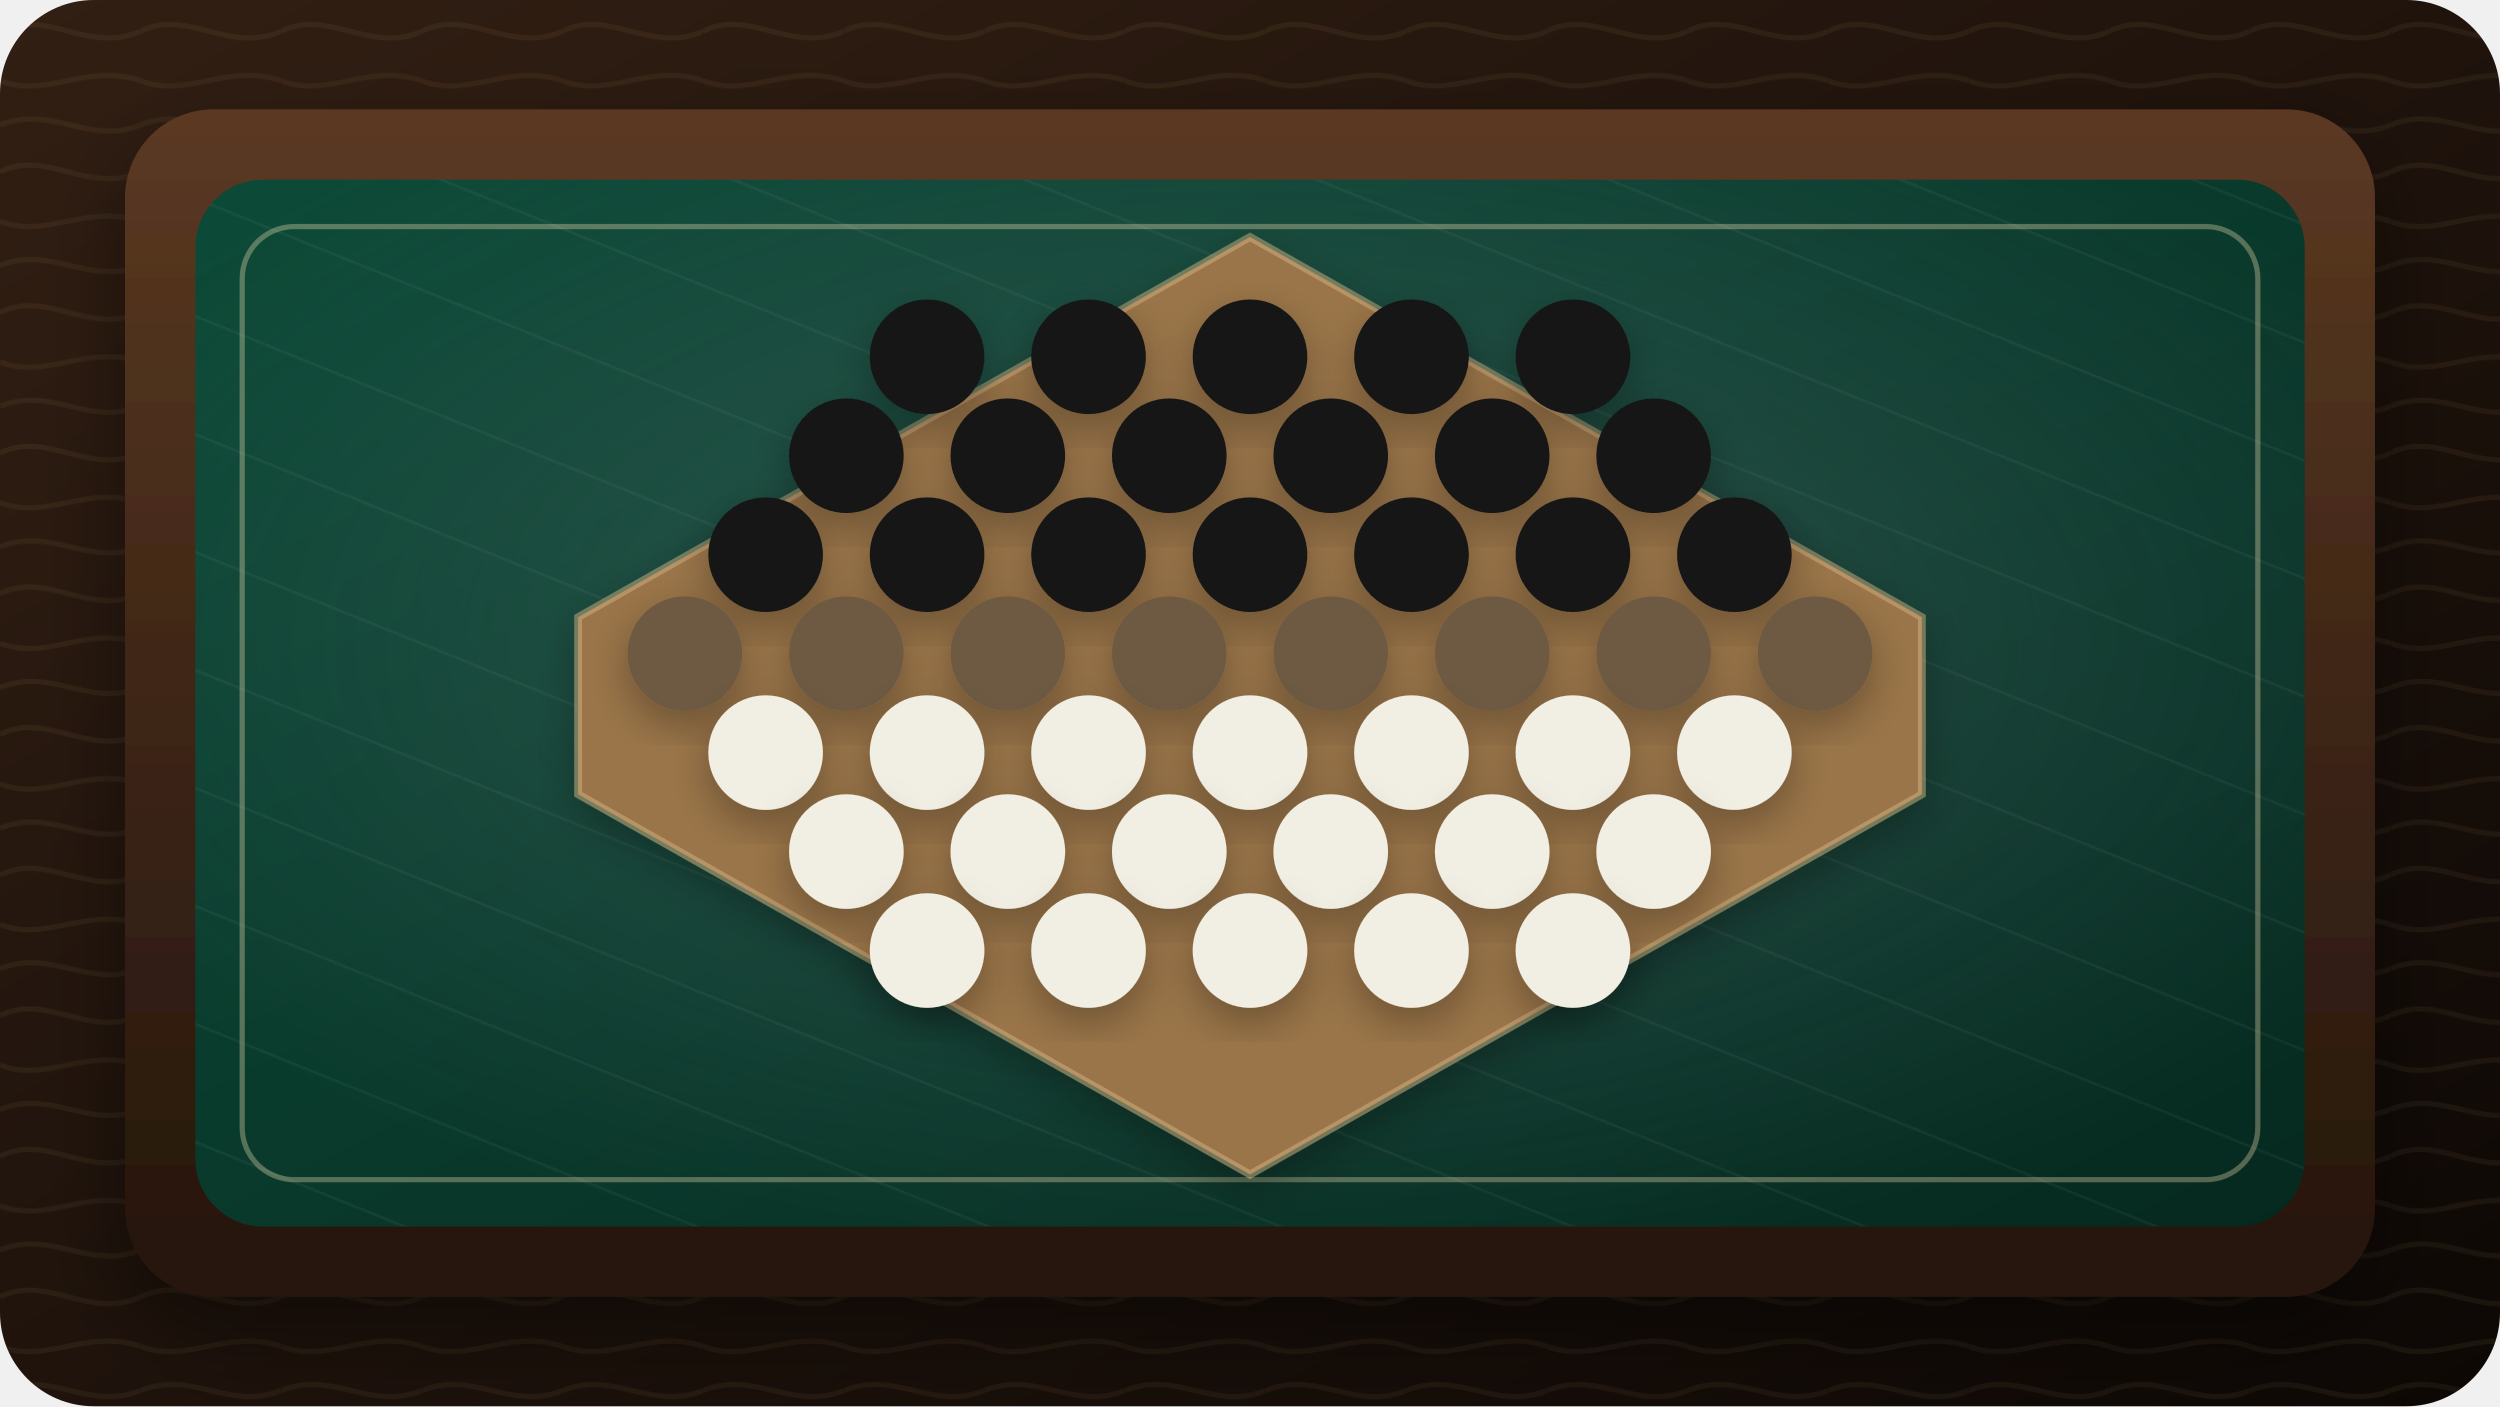
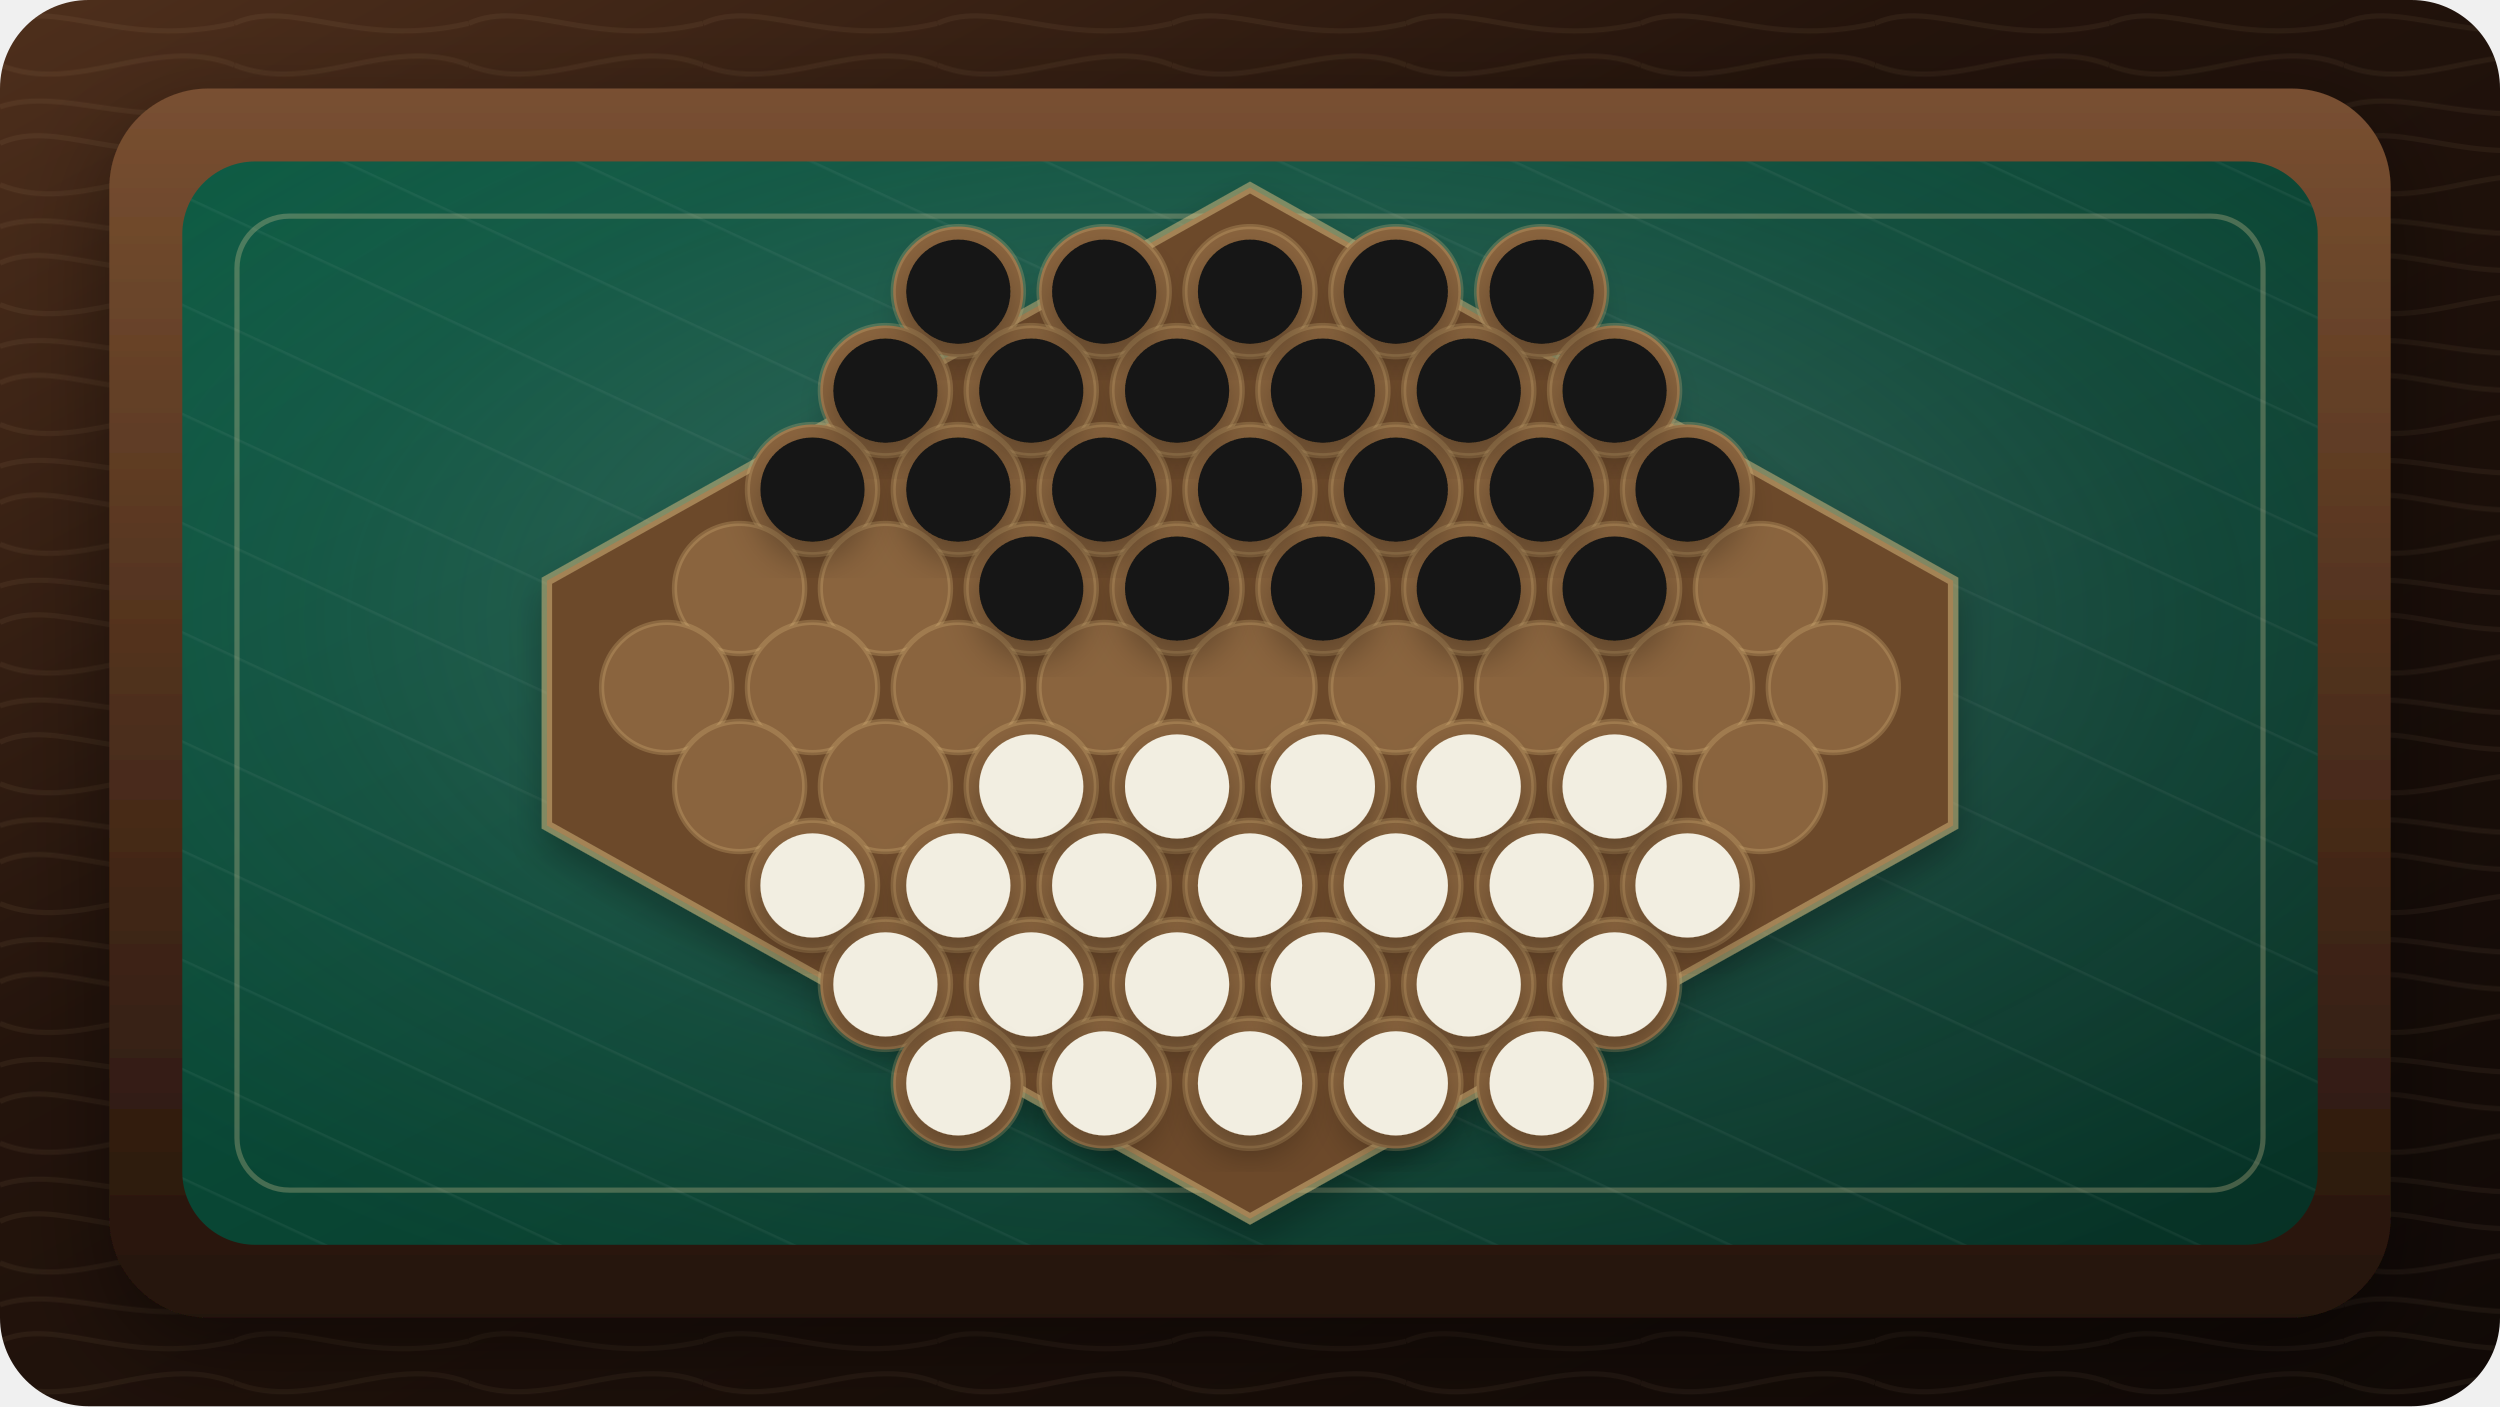
<svg xmlns="http://www.w3.org/2000/svg" width="960" height="540" viewBox="0 0 960 540" role="img" aria-labelledby="abalone-classic-title abalone-classic-desc">
  <defs>
    <linearGradient id="table" x1="0" y1="0" x2="1" y2="1">
-       <stop offset="0" stop-color="#321f13" />
-       <stop offset=".5" stop-color="#1f130c" />
-       <stop offset="1" stop-color="#0d0805" />
+       <stop offset="0" stop-color="#4e2f1c" />
+       <stop offset=".38" stop-color="#24140c" />
+       <stop offset="1" stop-color="#100906" />
    </linearGradient>
    <linearGradient id="rail" x1="0" y1="0" x2="0" y2="1">
-       <stop offset="0" stop-color="#5b3922" />
-       <stop offset=".52" stop-color="#3d2516" />
-       <stop offset="1" stop-color="#25160d" />
+       <stop offset="0" stop-color="#795031" />
+       <stop offset=".5" stop-color="#4e2f1c" />
+       <stop offset="1" stop-color="#24140c" />
    </linearGradient>
    <linearGradient id="felt" x1="0" y1="0" x2="1" y2="1">
-       <stop offset="0" stop-color="#0c4a37" />
-       <stop offset="1" stop-color="#06291f" />
+       <stop offset="0" stop-color="#0b5a42" />
+       <stop offset="1" stop-color="#073125" />
    </linearGradient>
-     <radialGradient id="glow" cx="50%" cy="44%" r="62%">
-       <stop offset="0" stop-color="#8c98a4" stop-opacity=".28" />
-       <stop offset="1" stop-color="#8c98a4" stop-opacity="0" />
+     <radialGradient id="spot" cx="50%" cy="42%" r="70%">
+       <stop offset="0" stop-color="#a2aab5" stop-opacity=".32" />
+       <stop offset=".64" stop-color="#a2aab5" stop-opacity=".08" />
+       <stop offset="1" stop-color="#a2aab5" stop-opacity="0" />
    </radialGradient>
-     <filter id="shadow" x="-20%" y="-20%" width="140%" height="140%">
-       <feDropShadow dx="0" dy="14" stdDeviation="16" flood-color="#000" flood-opacity=".42" />
+     <filter id="shadow" x="-30%" y="-30%" width="160%" height="160%">
+       <feDropShadow dx="0" dy="14" stdDeviation="18" flood-color="#000" flood-opacity=".42" />
    </filter>
-     <filter id="softShadow" x="-30%" y="-30%" width="160%" height="160%">
-       <feDropShadow dx="0" dy="6" stdDeviation="8" flood-color="#000" flood-opacity=".3" />
+     <filter id="chipShadow" x="-35%" y="-35%" width="170%" height="170%">
+       <feDropShadow dx="0" dy="7" stdDeviation="7" flood-color="#000" flood-opacity=".32" />
    </filter>
-     <pattern id="grain" width="54" height="54" patternUnits="userSpaceOnUse">
-       <path d="M0 12c18-9 34 9 54 0M0 31c18 7 33-7 54 0M0 48c20-8 34 8 54 0" fill="none" stroke="#ffe1a0" stroke-opacity=".055" stroke-width="2" />
+     <pattern id="woodgrain" width="90" height="46" patternUnits="userSpaceOnUse">
+       <path d="M0 9c22-10 47 10 90 0M0 25c30 12 59-12 90 0M0 41c24-8 52 9 90 0" fill="none" stroke="#ffe2aa" stroke-opacity=".055" stroke-width="2" />
    </pattern>
-     <pattern id="feltLines" width="42" height="42" patternUnits="userSpaceOnUse" patternTransform="rotate(22)">
-       <path d="M0 0h42" stroke="#ffffff" stroke-opacity=".045" stroke-width="2" />
+     <pattern id="feltthread" width="38" height="38" patternUnits="userSpaceOnUse" patternTransform="rotate(25)">
+       <path d="M0 0h38" stroke="#fff" stroke-opacity=".045" stroke-width="2" />
    </pattern>
  </defs>
-   <rect width="960" height="540" rx="36" fill="url(#table)" />
-   <rect width="960" height="540" rx="36" fill="url(#grain)" />
-   <rect x="48" y="42" width="864" height="456" rx="34" fill="url(#rail)" filter="url(#shadow)" />
-   <rect x="75" y="69" width="810" height="402" rx="26" fill="url(#felt)" />
-   <rect x="75" y="69" width="810" height="402" rx="26" fill="url(#feltLines)" />
-   <rect x="75" y="69" width="810" height="402" rx="26" fill="url(#glow)" />
-   <rect x="93" y="87" width="774" height="366" rx="20" fill="none" stroke="rgba(255,232,185,.32)" stroke-width="2" />
-   <path d="M480 91l258 146v68L480 451 222 305v-68z" fill="#9a744a" stroke="#e2c08a" stroke-opacity=".42" stroke-width="3" filter="url(#softShadow)" />
-   <circle cx="356" cy="137" r="22" fill="#151515" filter="url(#softShadow)" />
-   <circle cx="418" cy="137" r="22" fill="#151515" filter="url(#softShadow)" />
-   <circle cx="480" cy="137" r="22" fill="#151515" filter="url(#softShadow)" />
-   <circle cx="542" cy="137" r="22" fill="#151515" filter="url(#softShadow)" />
-   <circle cx="604" cy="137" r="22" fill="#151515" filter="url(#softShadow)" />
-   <circle cx="325" cy="175" r="22" fill="#151515" filter="url(#softShadow)" />
-   <circle cx="387" cy="175" r="22" fill="#151515" filter="url(#softShadow)" />
-   <circle cx="449" cy="175" r="22" fill="#151515" filter="url(#softShadow)" />
-   <circle cx="511" cy="175" r="22" fill="#151515" filter="url(#softShadow)" />
-   <circle cx="573" cy="175" r="22" fill="#151515" filter="url(#softShadow)" />
-   <circle cx="635" cy="175" r="22" fill="#151515" filter="url(#softShadow)" />
-   <circle cx="294" cy="213" r="22" fill="#151515" filter="url(#softShadow)" />
-   <circle cx="356" cy="213" r="22" fill="#151515" filter="url(#softShadow)" />
-   <circle cx="418" cy="213" r="22" fill="#151515" filter="url(#softShadow)" />
-   <circle cx="480" cy="213" r="22" fill="#151515" filter="url(#softShadow)" />
-   <circle cx="542" cy="213" r="22" fill="#151515" filter="url(#softShadow)" />
-   <circle cx="604" cy="213" r="22" fill="#151515" filter="url(#softShadow)" />
-   <circle cx="666" cy="213" r="22" fill="#151515" filter="url(#softShadow)" />
-   <circle cx="263" cy="251" r="22" fill="#6e5a42" filter="url(#softShadow)" />
-   <circle cx="325" cy="251" r="22" fill="#6e5a42" filter="url(#softShadow)" />
-   <circle cx="387" cy="251" r="22" fill="#6e5a42" filter="url(#softShadow)" />
-   <circle cx="449" cy="251" r="22" fill="#6e5a42" filter="url(#softShadow)" />
-   <circle cx="511" cy="251" r="22" fill="#6e5a42" filter="url(#softShadow)" />
-   <circle cx="573" cy="251" r="22" fill="#6e5a42" filter="url(#softShadow)" />
-   <circle cx="635" cy="251" r="22" fill="#6e5a42" filter="url(#softShadow)" />
-   <circle cx="697" cy="251" r="22" fill="#6e5a42" filter="url(#softShadow)" />
-   <circle cx="294" cy="289" r="22" fill="#f1eee4" filter="url(#softShadow)" />
-   <circle cx="356" cy="289" r="22" fill="#f1eee4" filter="url(#softShadow)" />
-   <circle cx="418" cy="289" r="22" fill="#f1eee4" filter="url(#softShadow)" />
-   <circle cx="480" cy="289" r="22" fill="#f1eee4" filter="url(#softShadow)" />
-   <circle cx="542" cy="289" r="22" fill="#f1eee4" filter="url(#softShadow)" />
-   <circle cx="604" cy="289" r="22" fill="#f1eee4" filter="url(#softShadow)" />
-   <circle cx="666" cy="289" r="22" fill="#f1eee4" filter="url(#softShadow)" />
-   <circle cx="325" cy="327" r="22" fill="#f1eee4" filter="url(#softShadow)" />
-   <circle cx="387" cy="327" r="22" fill="#f1eee4" filter="url(#softShadow)" />
-   <circle cx="449" cy="327" r="22" fill="#f1eee4" filter="url(#softShadow)" />
-   <circle cx="511" cy="327" r="22" fill="#f1eee4" filter="url(#softShadow)" />
-   <circle cx="573" cy="327" r="22" fill="#f1eee4" filter="url(#softShadow)" />
-   <circle cx="635" cy="327" r="22" fill="#f1eee4" filter="url(#softShadow)" />
-   <circle cx="356" cy="365" r="22" fill="#f1eee4" filter="url(#softShadow)" />
-   <circle cx="418" cy="365" r="22" fill="#f1eee4" filter="url(#softShadow)" />
-   <circle cx="480" cy="365" r="22" fill="#f1eee4" filter="url(#softShadow)" />
-   <circle cx="542" cy="365" r="22" fill="#f1eee4" filter="url(#softShadow)" />
-   <circle cx="604" cy="365" r="22" fill="#f1eee4" filter="url(#softShadow)" />
+   <rect width="960" height="540" rx="34" fill="url(#table)" />
+   <rect width="960" height="540" rx="34" fill="url(#woodgrain)" />
+   <rect x="42" y="34" width="876" height="472" rx="38" fill="url(#rail)" filter="url(#shadow)" />
+   <rect x="70" y="62" width="820" height="416" rx="28" fill="url(#felt)" />
+   <rect x="70" y="62" width="820" height="416" rx="28" fill="url(#feltthread)" />
+   <rect x="70" y="62" width="820" height="416" rx="28" fill="url(#spot)" />
+   <rect x="91" y="83" width="778" height="374" rx="20" fill="none" stroke="#ead0a0" stroke-opacity=".28" stroke-width="2" />
+   <path d="M480 72l270 151v94L480 468 210 317v-94z" fill="#6c4a2c" stroke="#e2bf82" stroke-opacity=".48" stroke-width="4" filter="url(#chipShadow)" />
+   <g>
+     <circle cx="368" cy="112" r="25" fill="#8a643e" stroke="#e1bd7f" stroke-opacity=".26" stroke-width="2" />
+     <circle cx="424" cy="112" r="25" fill="#8a643e" stroke="#e1bd7f" stroke-opacity=".26" stroke-width="2" />
+     <circle cx="480" cy="112" r="25" fill="#8a643e" stroke="#e1bd7f" stroke-opacity=".26" stroke-width="2" />
+     <circle cx="536" cy="112" r="25" fill="#8a643e" stroke="#e1bd7f" stroke-opacity=".26" stroke-width="2" />
+     <circle cx="592" cy="112" r="25" fill="#8a643e" stroke="#e1bd7f" stroke-opacity=".26" stroke-width="2" />
+     <circle cx="340" cy="150" r="25" fill="#8a643e" stroke="#e1bd7f" stroke-opacity=".26" stroke-width="2" />
+     <circle cx="396" cy="150" r="25" fill="#8a643e" stroke="#e1bd7f" stroke-opacity=".26" stroke-width="2" />
+     <circle cx="452" cy="150" r="25" fill="#8a643e" stroke="#e1bd7f" stroke-opacity=".26" stroke-width="2" />
+     <circle cx="508" cy="150" r="25" fill="#8a643e" stroke="#e1bd7f" stroke-opacity=".26" stroke-width="2" />
+     <circle cx="564" cy="150" r="25" fill="#8a643e" stroke="#e1bd7f" stroke-opacity=".26" stroke-width="2" />
+     <circle cx="620" cy="150" r="25" fill="#8a643e" stroke="#e1bd7f" stroke-opacity=".26" stroke-width="2" />
+     <circle cx="312" cy="188" r="25" fill="#8a643e" stroke="#e1bd7f" stroke-opacity=".26" stroke-width="2" />
+     <circle cx="368" cy="188" r="25" fill="#8a643e" stroke="#e1bd7f" stroke-opacity=".26" stroke-width="2" />
+     <circle cx="424" cy="188" r="25" fill="#8a643e" stroke="#e1bd7f" stroke-opacity=".26" stroke-width="2" />
+     <circle cx="480" cy="188" r="25" fill="#8a643e" stroke="#e1bd7f" stroke-opacity=".26" stroke-width="2" />
+     <circle cx="536" cy="188" r="25" fill="#8a643e" stroke="#e1bd7f" stroke-opacity=".26" stroke-width="2" />
+     <circle cx="592" cy="188" r="25" fill="#8a643e" stroke="#e1bd7f" stroke-opacity=".26" stroke-width="2" />
+     <circle cx="648" cy="188" r="25" fill="#8a643e" stroke="#e1bd7f" stroke-opacity=".26" stroke-width="2" />
+     <circle cx="284" cy="226" r="25" fill="#8a643e" stroke="#e1bd7f" stroke-opacity=".26" stroke-width="2" />
+     <circle cx="340" cy="226" r="25" fill="#8a643e" stroke="#e1bd7f" stroke-opacity=".26" stroke-width="2" />
+     <circle cx="396" cy="226" r="25" fill="#8a643e" stroke="#e1bd7f" stroke-opacity=".26" stroke-width="2" />
+     <circle cx="452" cy="226" r="25" fill="#8a643e" stroke="#e1bd7f" stroke-opacity=".26" stroke-width="2" />
+     <circle cx="508" cy="226" r="25" fill="#8a643e" stroke="#e1bd7f" stroke-opacity=".26" stroke-width="2" />
+     <circle cx="564" cy="226" r="25" fill="#8a643e" stroke="#e1bd7f" stroke-opacity=".26" stroke-width="2" />
+     <circle cx="620" cy="226" r="25" fill="#8a643e" stroke="#e1bd7f" stroke-opacity=".26" stroke-width="2" />
+     <circle cx="676" cy="226" r="25" fill="#8a643e" stroke="#e1bd7f" stroke-opacity=".26" stroke-width="2" />
+     <circle cx="256" cy="264" r="25" fill="#8a643e" stroke="#e1bd7f" stroke-opacity=".26" stroke-width="2" />
+     <circle cx="312" cy="264" r="25" fill="#8a643e" stroke="#e1bd7f" stroke-opacity=".26" stroke-width="2" />
+     <circle cx="368" cy="264" r="25" fill="#8a643e" stroke="#e1bd7f" stroke-opacity=".26" stroke-width="2" />
+     <circle cx="424" cy="264" r="25" fill="#8a643e" stroke="#e1bd7f" stroke-opacity=".26" stroke-width="2" />
+     <circle cx="480" cy="264" r="25" fill="#8a643e" stroke="#e1bd7f" stroke-opacity=".26" stroke-width="2" />
+     <circle cx="536" cy="264" r="25" fill="#8a643e" stroke="#e1bd7f" stroke-opacity=".26" stroke-width="2" />
+     <circle cx="592" cy="264" r="25" fill="#8a643e" stroke="#e1bd7f" stroke-opacity=".26" stroke-width="2" />
+     <circle cx="648" cy="264" r="25" fill="#8a643e" stroke="#e1bd7f" stroke-opacity=".26" stroke-width="2" />
+     <circle cx="704" cy="264" r="25" fill="#8a643e" stroke="#e1bd7f" stroke-opacity=".26" stroke-width="2" />
+     <circle cx="284" cy="302" r="25" fill="#8a643e" stroke="#e1bd7f" stroke-opacity=".26" stroke-width="2" />
+     <circle cx="340" cy="302" r="25" fill="#8a643e" stroke="#e1bd7f" stroke-opacity=".26" stroke-width="2" />
+     <circle cx="396" cy="302" r="25" fill="#8a643e" stroke="#e1bd7f" stroke-opacity=".26" stroke-width="2" />
+     <circle cx="452" cy="302" r="25" fill="#8a643e" stroke="#e1bd7f" stroke-opacity=".26" stroke-width="2" />
+     <circle cx="508" cy="302" r="25" fill="#8a643e" stroke="#e1bd7f" stroke-opacity=".26" stroke-width="2" />
+     <circle cx="564" cy="302" r="25" fill="#8a643e" stroke="#e1bd7f" stroke-opacity=".26" stroke-width="2" />
+     <circle cx="620" cy="302" r="25" fill="#8a643e" stroke="#e1bd7f" stroke-opacity=".26" stroke-width="2" />
+     <circle cx="676" cy="302" r="25" fill="#8a643e" stroke="#e1bd7f" stroke-opacity=".26" stroke-width="2" />
+     <circle cx="312" cy="340" r="25" fill="#8a643e" stroke="#e1bd7f" stroke-opacity=".26" stroke-width="2" />
+     <circle cx="368" cy="340" r="25" fill="#8a643e" stroke="#e1bd7f" stroke-opacity=".26" stroke-width="2" />
+     <circle cx="424" cy="340" r="25" fill="#8a643e" stroke="#e1bd7f" stroke-opacity=".26" stroke-width="2" />
+     <circle cx="480" cy="340" r="25" fill="#8a643e" stroke="#e1bd7f" stroke-opacity=".26" stroke-width="2" />
+     <circle cx="536" cy="340" r="25" fill="#8a643e" stroke="#e1bd7f" stroke-opacity=".26" stroke-width="2" />
+     <circle cx="592" cy="340" r="25" fill="#8a643e" stroke="#e1bd7f" stroke-opacity=".26" stroke-width="2" />
+     <circle cx="648" cy="340" r="25" fill="#8a643e" stroke="#e1bd7f" stroke-opacity=".26" stroke-width="2" />
+     <circle cx="340" cy="378" r="25" fill="#8a643e" stroke="#e1bd7f" stroke-opacity=".26" stroke-width="2" />
+     <circle cx="396" cy="378" r="25" fill="#8a643e" stroke="#e1bd7f" stroke-opacity=".26" stroke-width="2" />
+     <circle cx="452" cy="378" r="25" fill="#8a643e" stroke="#e1bd7f" stroke-opacity=".26" stroke-width="2" />
+     <circle cx="508" cy="378" r="25" fill="#8a643e" stroke="#e1bd7f" stroke-opacity=".26" stroke-width="2" />
+     <circle cx="564" cy="378" r="25" fill="#8a643e" stroke="#e1bd7f" stroke-opacity=".26" stroke-width="2" />
+     <circle cx="620" cy="378" r="25" fill="#8a643e" stroke="#e1bd7f" stroke-opacity=".26" stroke-width="2" />
+     <circle cx="368" cy="416" r="25" fill="#8a643e" stroke="#e1bd7f" stroke-opacity=".26" stroke-width="2" />
+     <circle cx="424" cy="416" r="25" fill="#8a643e" stroke="#e1bd7f" stroke-opacity=".26" stroke-width="2" />
+     <circle cx="480" cy="416" r="25" fill="#8a643e" stroke="#e1bd7f" stroke-opacity=".26" stroke-width="2" />
+     <circle cx="536" cy="416" r="25" fill="#8a643e" stroke="#e1bd7f" stroke-opacity=".26" stroke-width="2" />
+     <circle cx="592" cy="416" r="25" fill="#8a643e" stroke="#e1bd7f" stroke-opacity=".26" stroke-width="2" />
+   </g>
+   <g>
+     <circle cx="368" cy="112" r="20" fill="#161412" filter="url(#chipShadow)" />
+     <circle cx="424" cy="112" r="20" fill="#161412" filter="url(#chipShadow)" />
+     <circle cx="480" cy="112" r="20" fill="#161412" filter="url(#chipShadow)" />
+     <circle cx="536" cy="112" r="20" fill="#161412" filter="url(#chipShadow)" />
+     <circle cx="592" cy="112" r="20" fill="#161412" filter="url(#chipShadow)" />
+     <circle cx="340" cy="150" r="20" fill="#161412" filter="url(#chipShadow)" />
+     <circle cx="396" cy="150" r="20" fill="#161412" filter="url(#chipShadow)" />
+     <circle cx="452" cy="150" r="20" fill="#161412" filter="url(#chipShadow)" />
+     <circle cx="508" cy="150" r="20" fill="#161412" filter="url(#chipShadow)" />
+     <circle cx="564" cy="150" r="20" fill="#161412" filter="url(#chipShadow)" />
+     <circle cx="620" cy="150" r="20" fill="#161412" filter="url(#chipShadow)" />
+     <circle cx="312" cy="188" r="20" fill="#161412" filter="url(#chipShadow)" />
+     <circle cx="368" cy="188" r="20" fill="#161412" filter="url(#chipShadow)" />
+     <circle cx="424" cy="188" r="20" fill="#161412" filter="url(#chipShadow)" />
+     <circle cx="480" cy="188" r="20" fill="#161412" filter="url(#chipShadow)" />
+     <circle cx="536" cy="188" r="20" fill="#161412" filter="url(#chipShadow)" />
+     <circle cx="592" cy="188" r="20" fill="#161412" filter="url(#chipShadow)" />
+     <circle cx="648" cy="188" r="20" fill="#161412" filter="url(#chipShadow)" />
+     <circle cx="396" cy="226" r="20" fill="#161412" filter="url(#chipShadow)" />
+     <circle cx="452" cy="226" r="20" fill="#161412" filter="url(#chipShadow)" />
+     <circle cx="508" cy="226" r="20" fill="#161412" filter="url(#chipShadow)" />
+     <circle cx="564" cy="226" r="20" fill="#161412" filter="url(#chipShadow)" />
+     <circle cx="620" cy="226" r="20" fill="#161412" filter="url(#chipShadow)" />
+     <circle cx="396" cy="302" r="20" fill="#f2eee1" filter="url(#chipShadow)" />
+     <circle cx="452" cy="302" r="20" fill="#f2eee1" filter="url(#chipShadow)" />
+     <circle cx="508" cy="302" r="20" fill="#f2eee1" filter="url(#chipShadow)" />
+     <circle cx="564" cy="302" r="20" fill="#f2eee1" filter="url(#chipShadow)" />
+     <circle cx="620" cy="302" r="20" fill="#f2eee1" filter="url(#chipShadow)" />
+     <circle cx="312" cy="340" r="20" fill="#f2eee1" filter="url(#chipShadow)" />
+     <circle cx="368" cy="340" r="20" fill="#f2eee1" filter="url(#chipShadow)" />
+     <circle cx="424" cy="340" r="20" fill="#f2eee1" filter="url(#chipShadow)" />
+     <circle cx="480" cy="340" r="20" fill="#f2eee1" filter="url(#chipShadow)" />
+     <circle cx="536" cy="340" r="20" fill="#f2eee1" filter="url(#chipShadow)" />
+     <circle cx="592" cy="340" r="20" fill="#f2eee1" filter="url(#chipShadow)" />
+     <circle cx="648" cy="340" r="20" fill="#f2eee1" filter="url(#chipShadow)" />
+     <circle cx="340" cy="378" r="20" fill="#f2eee1" filter="url(#chipShadow)" />
+     <circle cx="396" cy="378" r="20" fill="#f2eee1" filter="url(#chipShadow)" />
+     <circle cx="452" cy="378" r="20" fill="#f2eee1" filter="url(#chipShadow)" />
+     <circle cx="508" cy="378" r="20" fill="#f2eee1" filter="url(#chipShadow)" />
+     <circle cx="564" cy="378" r="20" fill="#f2eee1" filter="url(#chipShadow)" />
+     <circle cx="620" cy="378" r="20" fill="#f2eee1" filter="url(#chipShadow)" />
+     <circle cx="368" cy="416" r="20" fill="#f2eee1" filter="url(#chipShadow)" />
+     <circle cx="424" cy="416" r="20" fill="#f2eee1" filter="url(#chipShadow)" />
+     <circle cx="480" cy="416" r="20" fill="#f2eee1" filter="url(#chipShadow)" />
+     <circle cx="536" cy="416" r="20" fill="#f2eee1" filter="url(#chipShadow)" />
+     <circle cx="592" cy="416" r="20" fill="#f2eee1" filter="url(#chipShadow)" />
+   </g>
</svg>
